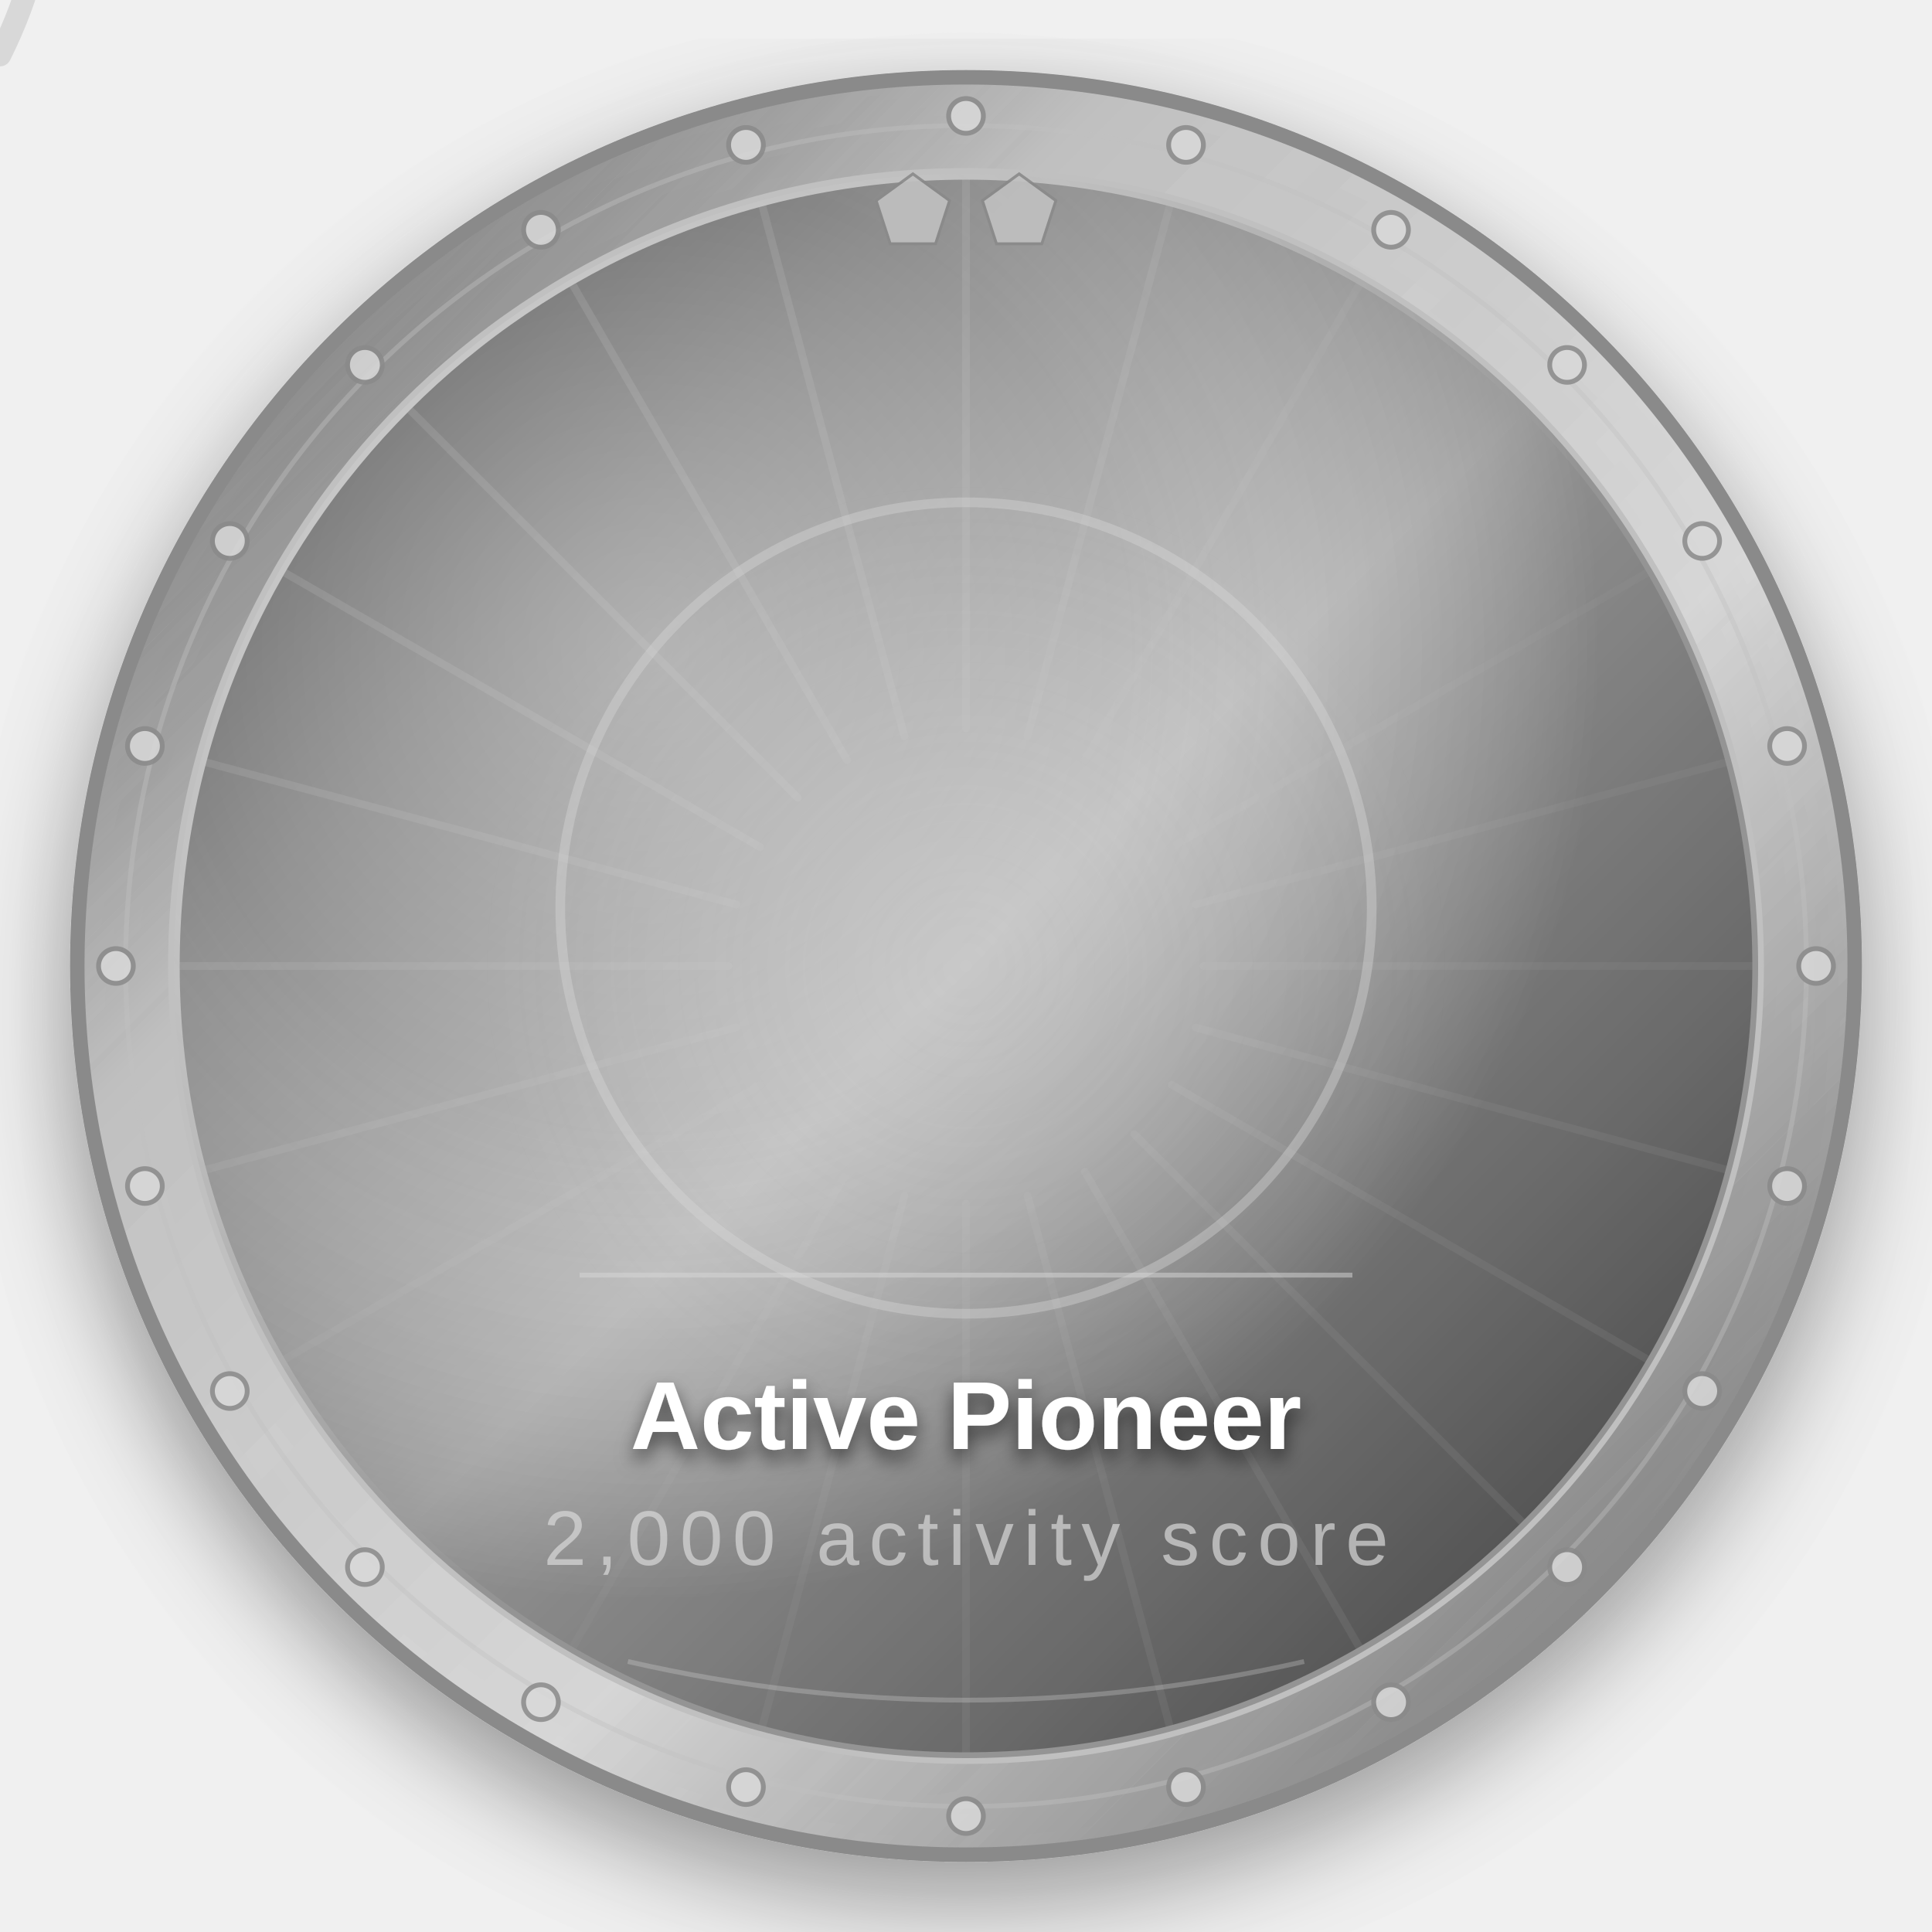
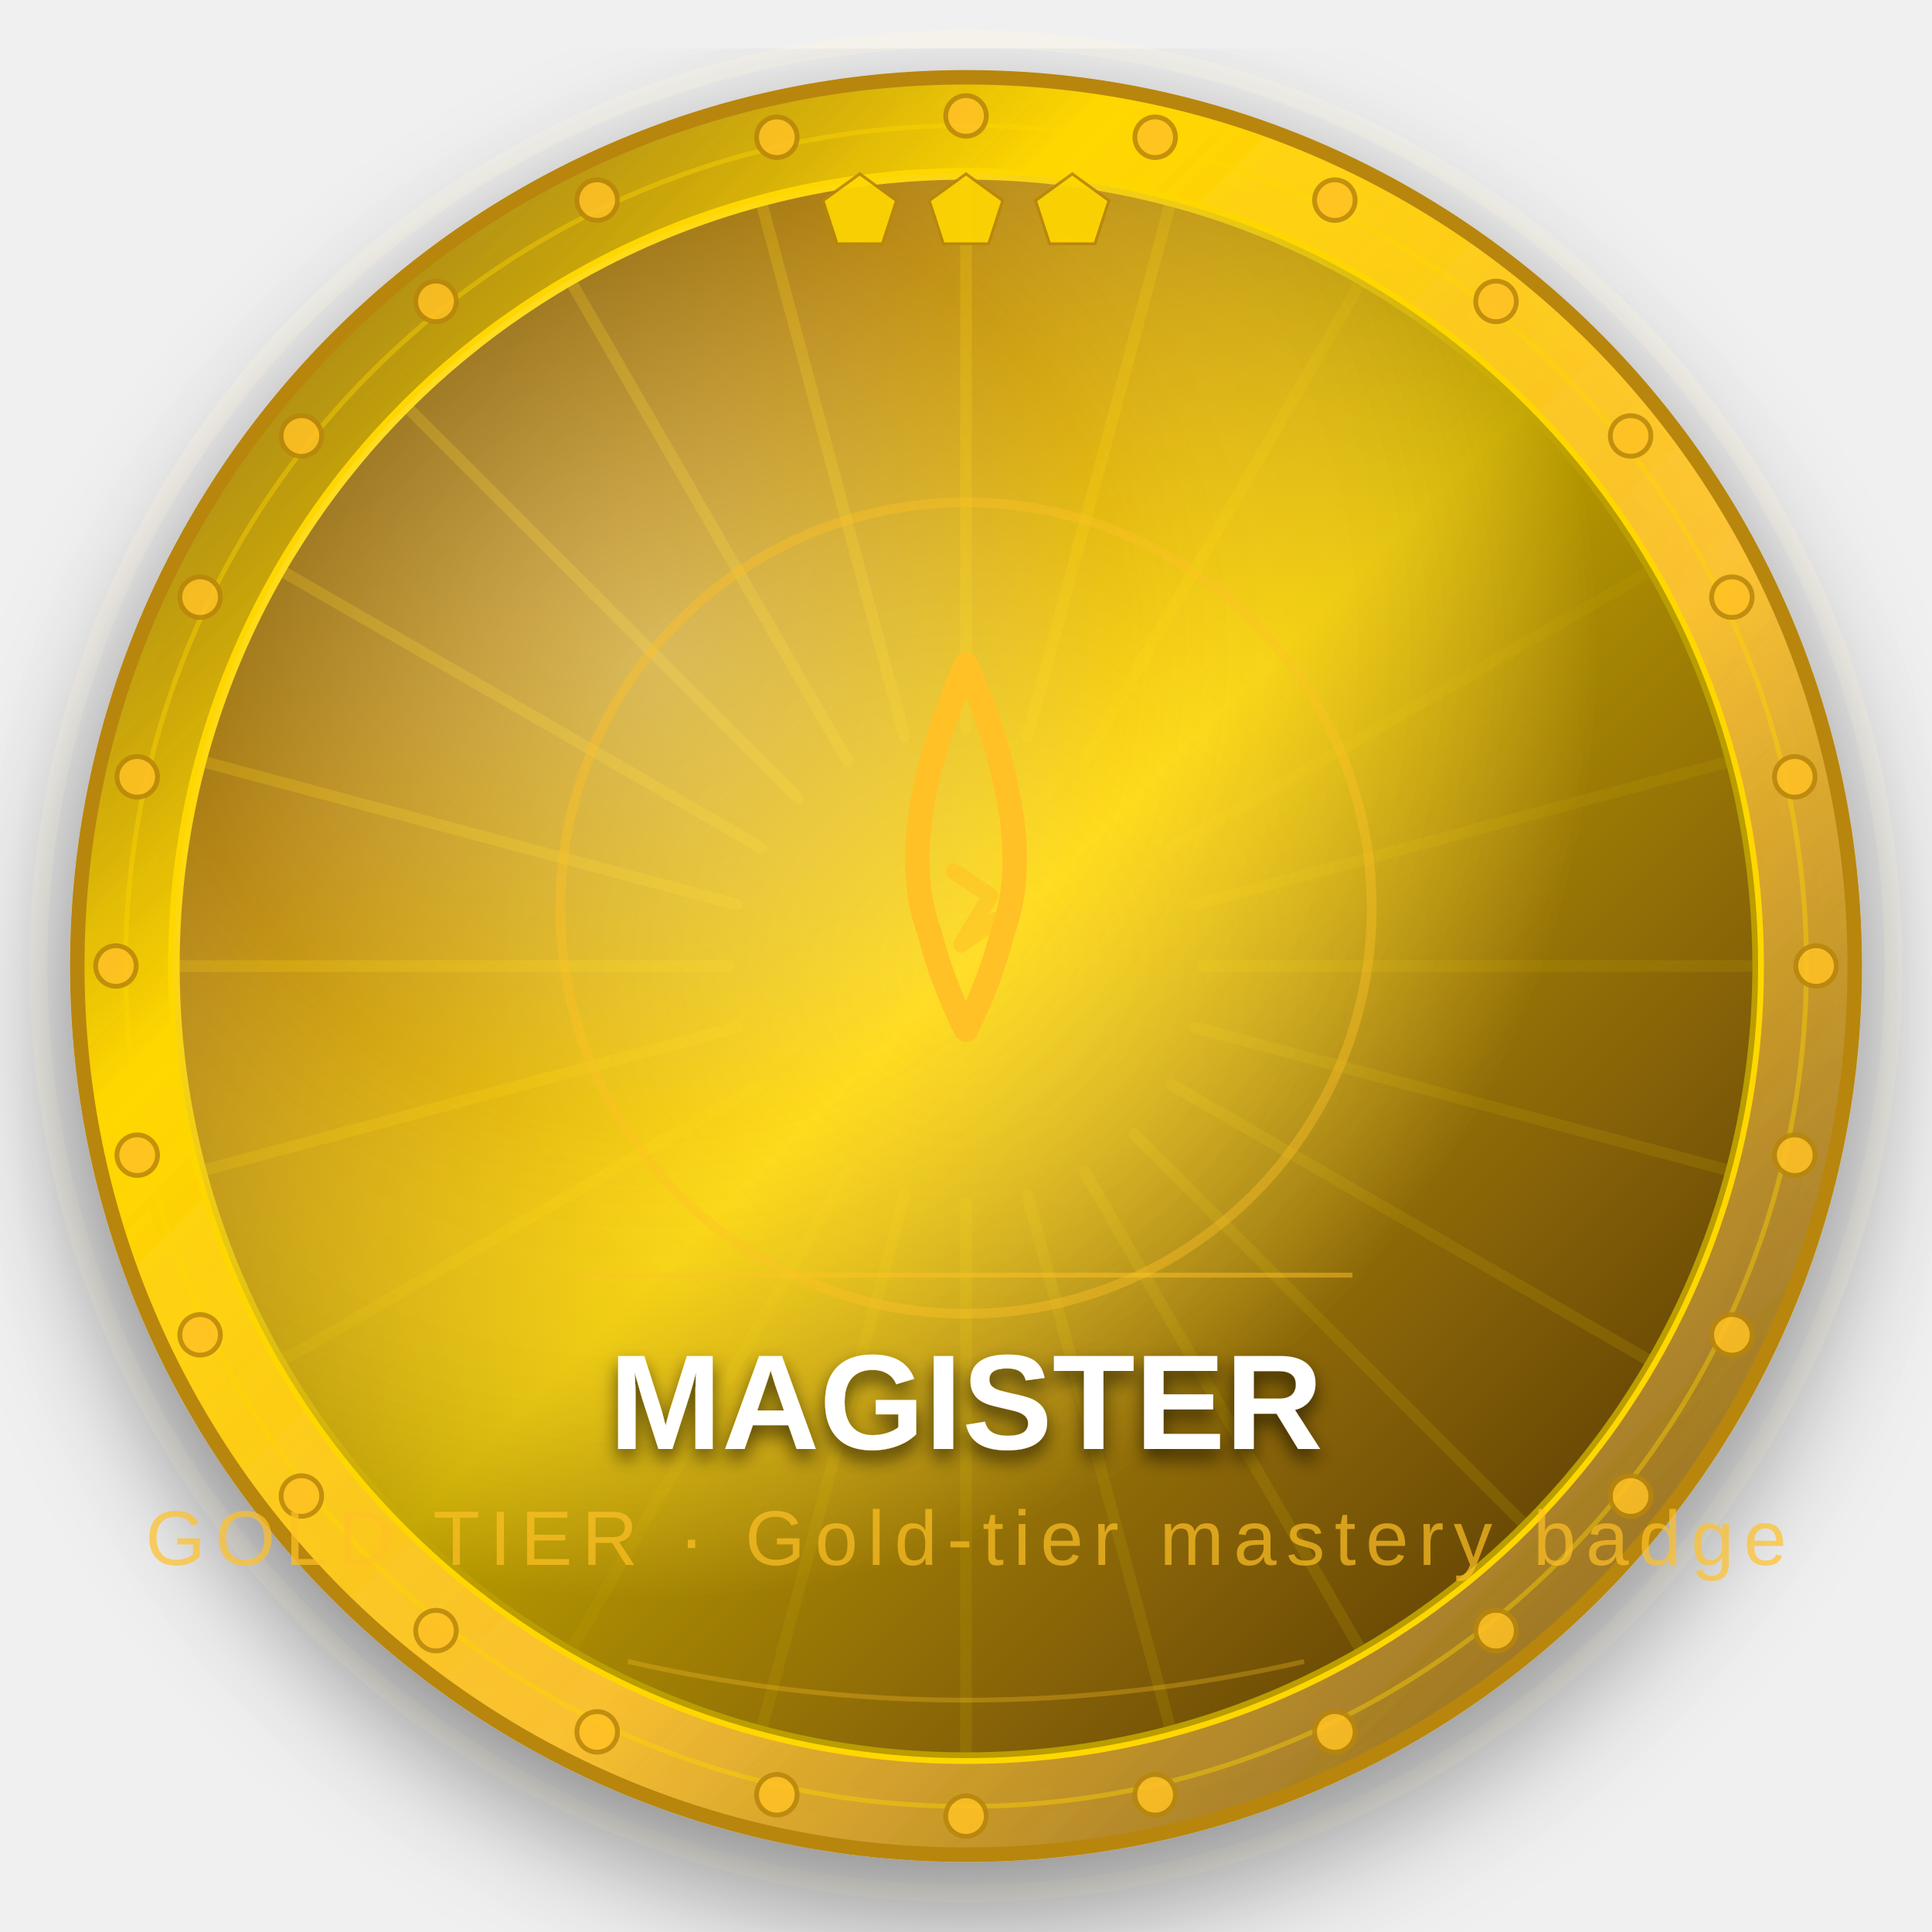
<svg xmlns="http://www.w3.org/2000/svg" viewBox="0 0 200 200" width="200" height="200">
  <defs>
-     <linearGradient id="bg12" x1="0%" y1="0%" x2="100%" y2="100%">
-       <stop offset="0%" style="stop-color:#4A4A4A" />
-       <stop offset="25%" style="stop-color:#8A8A8A" />
-       <stop offset="50%" style="stop-color:#C0C0C0" />
-       <stop offset="75%" style="stop-color:#8A8A8A" />
-       <stop offset="100%" style="stop-color:#4A4A4A" />
+     <linearGradient id="b12" x1="0%" y1="0%" x2="100%" y2="100%">
+       <stop offset="0%" stop-color="#5C3A00" />
+       <stop offset="25%" stop-color="#B8860B" />
+       <stop offset="50%" stop-color="#FFD700" />
+       <stop offset="75%" stop-color="#B8860B" />
+       <stop offset="100%" stop-color="#5C3A00" />
    </linearGradient>
-     <linearGradient id="ring12" x1="0%" y1="0%" x2="100%" y2="100%">
-       <stop offset="0%" style="stop-color:#4A4A4A;stop-opacity:0.8" />
-       <stop offset="30%" style="stop-color:#C0C0C0;stop-opacity:1" />
-       <stop offset="60%" style="stop-color:#D8D8D8;stop-opacity:0.9" />
-       <stop offset="100%" style="stop-color:#4A4A4A;stop-opacity:0.8" />
+     <linearGradient id="r12" x1="0%" y1="0%" x2="100%" y2="100%">
+       <stop offset="0%" stop-color="#5C3A00" stop-opacity="0.8" />
+       <stop offset="30%" stop-color="#FFD700" stop-opacity="1" />
+       <stop offset="60%" stop-color="#FFC125" stop-opacity="0.9" />
+       <stop offset="100%" stop-color="#5C3A00" stop-opacity="0.8" />
    </linearGradient>
-     <radialGradient id="shine12" cx="30%" cy="30%" r="60%">
-       <stop offset="0%" style="stop-color:#fff;stop-opacity:0.28" />
-       <stop offset="50%" style="stop-color:#fff;stop-opacity:0.05" />
-       <stop offset="100%" style="stop-color:#000;stop-opacity:0.23" />
+     <radialGradient id="s12" cx="30%" cy="30%" r="60%">
+       <stop offset="0%" stop-color="#fff" stop-opacity="0.32" />
+       <stop offset="50%" stop-color="#fff" stop-opacity="0.05" />
+       <stop offset="100%" stop-color="#000" stop-opacity="0.27" />
    </radialGradient>
-     <radialGradient id="core12" cx="50%" cy="50%" r="50%">
-       <stop offset="0%" style="stop-color:#E8E8E8;stop-opacity:0.12" />
-       <stop offset="100%" style="stop-color:#E8E8E8;stop-opacity:0" />
+     <radialGradient id="c12" cx="50%" cy="50%" r="50%">
+       <stop offset="0%" stop-color="#FFF8DC" stop-opacity="0.12" />
+       <stop offset="100%" stop-color="#FFF8DC" stop-opacity="0" />
    </radialGradient>
-     <filter id="shadow12" x="-30%" y="-30%" width="160%" height="160%">
-       <feDropShadow dx="0" dy="4" stdDeviation="5" flood-color="#000" flood-opacity="0.4" />
+     <filter id="sh12" x="-30%" y="-30%" width="160%" height="160%">
+       <feDropShadow dx="0" dy="5" stdDeviation="6" flood-color="#000" flood-opacity="0.45" />
    </filter>
  </defs>
-   <circle cx="100" cy="100" r="96" fill="none" stroke="#E8E8E8" stroke-width="1.2" opacity="0.2" filter="url(#shadow12)" />
-   <circle cx="100" cy="100" r="92" fill="url(#ring12)" stroke="#8A8A8A" stroke-width="1.5" filter="url(#shadow12)" />
-   <circle cx="100" cy="100" r="87" fill="none" stroke="#C0C0C0" stroke-width="0.5" opacity="0.4" />
-   <circle cx="100" cy="100" r="82" fill="url(#bg12)" stroke="#C0C0C0" stroke-width="1.2" />
-   <line x1="124.6" y1="100" x2="182" y2="100" stroke="#C0C0C0" stroke-width="0.8" opacity="0.18" stroke-linecap="round" />
-   <line x1="123.762" y1="106.367" x2="179.206" y2="121.223" stroke="#C0C0C0" stroke-width="0.8" opacity="0.18" stroke-linecap="round" />
-   <line x1="121.304" y1="112.3" x2="171.014" y2="141" stroke="#C0C0C0" stroke-width="0.8" opacity="0.18" stroke-linecap="round" />
-   <line x1="117.395" y1="117.395" x2="157.983" y2="157.983" stroke="#C0C0C0" stroke-width="0.8" opacity="0.18" stroke-linecap="round" />
-   <line x1="112.3" y1="121.304" x2="141" y2="171.014" stroke="#C0C0C0" stroke-width="0.8" opacity="0.18" stroke-linecap="round" />
-   <line x1="106.367" y1="123.762" x2="121.223" y2="179.206" stroke="#C0C0C0" stroke-width="0.8" opacity="0.18" stroke-linecap="round" />
-   <line x1="100" y1="124.6" x2="100" y2="182" stroke="#C0C0C0" stroke-width="0.8" opacity="0.18" stroke-linecap="round" />
-   <line x1="93.633" y1="123.762" x2="78.777" y2="179.206" stroke="#C0C0C0" stroke-width="0.8" opacity="0.18" stroke-linecap="round" />
-   <line x1="87.7" y1="121.304" x2="59" y2="171.014" stroke="#C0C0C0" stroke-width="0.8" opacity="0.18" stroke-linecap="round" />
-   <line x1="82.605" y1="117.395" x2="42.017" y2="157.983" stroke="#C0C0C0" stroke-width="0.8" opacity="0.18" stroke-linecap="round" />
-   <line x1="78.696" y1="112.3" x2="28.986" y2="141" stroke="#C0C0C0" stroke-width="0.8" opacity="0.18" stroke-linecap="round" />
-   <line x1="76.238" y1="106.367" x2="20.794" y2="121.223" stroke="#C0C0C0" stroke-width="0.8" opacity="0.18" stroke-linecap="round" />
-   <line x1="75.4" y1="100" x2="18" y2="100" stroke="#C0C0C0" stroke-width="0.8" opacity="0.18" stroke-linecap="round" />
-   <line x1="76.238" y1="93.633" x2="20.794" y2="78.777" stroke="#C0C0C0" stroke-width="0.8" opacity="0.18" stroke-linecap="round" />
-   <line x1="78.696" y1="87.7" x2="28.986" y2="59" stroke="#C0C0C0" stroke-width="0.8" opacity="0.18" stroke-linecap="round" />
-   <line x1="82.605" y1="82.605" x2="42.017" y2="42.017" stroke="#C0C0C0" stroke-width="0.8" opacity="0.18" stroke-linecap="round" />
-   <line x1="87.7" y1="78.696" x2="59" y2="28.986" stroke="#C0C0C0" stroke-width="0.8" opacity="0.18" stroke-linecap="round" />
-   <line x1="93.633" y1="76.238" x2="78.777" y2="20.794" stroke="#C0C0C0" stroke-width="0.8" opacity="0.18" stroke-linecap="round" />
-   <line x1="100" y1="75.4" x2="100" y2="18" stroke="#C0C0C0" stroke-width="0.8" opacity="0.18" stroke-linecap="round" />
-   <line x1="106.367" y1="76.238" x2="121.223" y2="20.794" stroke="#C0C0C0" stroke-width="0.8" opacity="0.18" stroke-linecap="round" />
-   <line x1="112.3" y1="78.696" x2="141" y2="28.986" stroke="#C0C0C0" stroke-width="0.8" opacity="0.18" stroke-linecap="round" />
-   <line x1="117.395" y1="82.605" x2="157.983" y2="42.017" stroke="#C0C0C0" stroke-width="0.8" opacity="0.18" stroke-linecap="round" />
-   <line x1="121.304" y1="87.7" x2="171.014" y2="59" stroke="#C0C0C0" stroke-width="0.8" opacity="0.18" stroke-linecap="round" />
-   <line x1="123.762" y1="93.633" x2="179.206" y2="78.777" stroke="#C0C0C0" stroke-width="0.8" opacity="0.18" stroke-linecap="round" />
-   <circle cx="100" cy="100" r="50" fill="url(#core12)" />
-   <circle cx="100" cy="100" r="82" fill="url(#shine12)" />
-   <circle cx="100" cy="12" r="1.8" fill="#D8D8D8" stroke="#8A8A8A" stroke-width="0.5" opacity="0.85" />
-   <circle cx="122.776" cy="14.999" r="1.8" fill="#D8D8D8" stroke="#8A8A8A" stroke-width="0.5" opacity="0.85" />
-   <circle cx="144" cy="23.79" r="1.8" fill="#D8D8D8" stroke="#8A8A8A" stroke-width="0.5" opacity="0.85" />
-   <circle cx="162.225" cy="37.775" r="1.8" fill="#D8D8D8" stroke="#8A8A8A" stroke-width="0.5" opacity="0.85" />
-   <circle cx="176.21" cy="56" r="1.8" fill="#D8D8D8" stroke="#8A8A8A" stroke-width="0.5" opacity="0.85" />
-   <circle cx="185.001" cy="77.224" r="1.8" fill="#D8D8D8" stroke="#8A8A8A" stroke-width="0.5" opacity="0.85" />
-   <circle cx="188" cy="100" r="1.8" fill="#D8D8D8" stroke="#8A8A8A" stroke-width="0.5" opacity="0.85" />
-   <circle cx="185.001" cy="122.776" r="1.8" fill="#D8D8D8" stroke="#8A8A8A" stroke-width="0.5" opacity="0.85" />
-   <circle cx="176.21" cy="144" r="1.8" fill="#D8D8D8" stroke="#8A8A8A" stroke-width="0.5" opacity="0.85" />
-   <circle cx="162.225" cy="162.225" r="1.8" fill="#D8D8D8" stroke="#8A8A8A" stroke-width="0.5" opacity="0.85" />
-   <circle cx="144" cy="176.21" r="1.8" fill="#D8D8D8" stroke="#8A8A8A" stroke-width="0.5" opacity="0.85" />
-   <circle cx="122.776" cy="185.001" r="1.8" fill="#D8D8D8" stroke="#8A8A8A" stroke-width="0.5" opacity="0.85" />
-   <circle cx="100" cy="188" r="1.8" fill="#D8D8D8" stroke="#8A8A8A" stroke-width="0.5" opacity="0.85" />
-   <circle cx="77.224" cy="185.001" r="1.8" fill="#D8D8D8" stroke="#8A8A8A" stroke-width="0.5" opacity="0.85" />
-   <circle cx="56" cy="176.21" r="1.8" fill="#D8D8D8" stroke="#8A8A8A" stroke-width="0.5" opacity="0.85" />
-   <circle cx="37.775" cy="162.225" r="1.8" fill="#D8D8D8" stroke="#8A8A8A" stroke-width="0.5" opacity="0.85" />
-   <circle cx="23.79" cy="144" r="1.8" fill="#D8D8D8" stroke="#8A8A8A" stroke-width="0.5" opacity="0.85" />
-   <circle cx="14.999" cy="122.776" r="1.8" fill="#D8D8D8" stroke="#8A8A8A" stroke-width="0.5" opacity="0.85" />
-   <circle cx="12" cy="100" r="1.8" fill="#D8D8D8" stroke="#8A8A8A" stroke-width="0.5" opacity="0.85" />
-   <circle cx="14.999" cy="77.224" r="1.8" fill="#D8D8D8" stroke="#8A8A8A" stroke-width="0.5" opacity="0.85" />
-   <circle cx="23.79" cy="56" r="1.8" fill="#D8D8D8" stroke="#8A8A8A" stroke-width="0.5" opacity="0.85" />
-   <circle cx="37.775" cy="37.775" r="1.8" fill="#D8D8D8" stroke="#8A8A8A" stroke-width="0.5" opacity="0.85" />
-   <circle cx="56" cy="23.79" r="1.8" fill="#D8D8D8" stroke="#8A8A8A" stroke-width="0.5" opacity="0.85" />
-   <circle cx="77.224" cy="14.999" r="1.8" fill="#D8D8D8" stroke="#8A8A8A" stroke-width="0.5" opacity="0.85" />
-   <polygon points="94.5,18 98.304,20.764 96.851,25.236 92.149,25.236 90.696,20.764" fill="#C0C0C0" stroke="#8A8A8A" stroke-width="0.3" opacity="0.9" />
-   <polygon points="105.5,18 109.304,20.764 107.851,25.236 103.149,25.236 101.696,20.764" fill="#C0C0C0" stroke="#8A8A8A" stroke-width="0.3" opacity="0.9" />
-   <circle cx="100" cy="94" r="42" fill="none" stroke="#D8D8D8" stroke-width="1" opacity="0.4" />
+   <circle cx="100" cy="100" r="96" fill="none" stroke="#FFF8DC" stroke-width="1.8" opacity="0.25" filter="url(#sh12)" />
+   <circle cx="100" cy="100" r="92" fill="url(#r12)" stroke="#B8860B" stroke-width="1.5" filter="url(#sh12)" />
+   <circle cx="100" cy="100" r="87" fill="none" stroke="#FFD700" stroke-width="0.5" opacity="0.4" />
+   <circle cx="100" cy="100" r="82" fill="url(#b12)" stroke="#FFD700" stroke-width="1.2" />
+   <line x1="124.6" y1="100" x2="182" y2="100" stroke="#FFD700" stroke-width="1.2" opacity="0.22" stroke-linecap="round" />
+   <line x1="123.762" y1="106.367" x2="179.206" y2="121.223" stroke="#FFD700" stroke-width="1.2" opacity="0.22" stroke-linecap="round" />
+   <line x1="121.304" y1="112.3" x2="171.014" y2="141" stroke="#FFD700" stroke-width="1.2" opacity="0.22" stroke-linecap="round" />
+   <line x1="117.395" y1="117.395" x2="157.983" y2="157.983" stroke="#FFD700" stroke-width="1.2" opacity="0.22" stroke-linecap="round" />
+   <line x1="112.3" y1="121.304" x2="141" y2="171.014" stroke="#FFD700" stroke-width="1.2" opacity="0.22" stroke-linecap="round" />
+   <line x1="106.367" y1="123.762" x2="121.223" y2="179.206" stroke="#FFD700" stroke-width="1.2" opacity="0.22" stroke-linecap="round" />
+   <line x1="100" y1="124.6" x2="100" y2="182" stroke="#FFD700" stroke-width="1.2" opacity="0.22" stroke-linecap="round" />
+   <line x1="93.633" y1="123.762" x2="78.777" y2="179.206" stroke="#FFD700" stroke-width="1.2" opacity="0.22" stroke-linecap="round" />
+   <line x1="87.7" y1="121.304" x2="59" y2="171.014" stroke="#FFD700" stroke-width="1.2" opacity="0.22" stroke-linecap="round" />
+   <line x1="82.605" y1="117.395" x2="42.017" y2="157.983" stroke="#FFD700" stroke-width="1.2" opacity="0.22" stroke-linecap="round" />
+   <line x1="78.696" y1="112.3" x2="28.986" y2="141" stroke="#FFD700" stroke-width="1.2" opacity="0.22" stroke-linecap="round" />
+   <line x1="76.238" y1="106.367" x2="20.794" y2="121.223" stroke="#FFD700" stroke-width="1.2" opacity="0.22" stroke-linecap="round" />
+   <line x1="75.4" y1="100" x2="18" y2="100" stroke="#FFD700" stroke-width="1.2" opacity="0.22" stroke-linecap="round" />
+   <line x1="76.238" y1="93.633" x2="20.794" y2="78.777" stroke="#FFD700" stroke-width="1.2" opacity="0.22" stroke-linecap="round" />
+   <line x1="78.696" y1="87.7" x2="28.986" y2="59" stroke="#FFD700" stroke-width="1.2" opacity="0.22" stroke-linecap="round" />
+   <line x1="82.605" y1="82.605" x2="42.017" y2="42.017" stroke="#FFD700" stroke-width="1.2" opacity="0.22" stroke-linecap="round" />
+   <line x1="87.7" y1="78.696" x2="59" y2="28.986" stroke="#FFD700" stroke-width="1.2" opacity="0.22" stroke-linecap="round" />
+   <line x1="93.633" y1="76.238" x2="78.777" y2="20.794" stroke="#FFD700" stroke-width="1.2" opacity="0.22" stroke-linecap="round" />
+   <line x1="100" y1="75.4" x2="100" y2="18" stroke="#FFD700" stroke-width="1.2" opacity="0.22" stroke-linecap="round" />
+   <line x1="106.367" y1="76.238" x2="121.223" y2="20.794" stroke="#FFD700" stroke-width="1.2" opacity="0.22" stroke-linecap="round" />
+   <line x1="112.3" y1="78.696" x2="141" y2="28.986" stroke="#FFD700" stroke-width="1.2" opacity="0.22" stroke-linecap="round" />
+   <line x1="117.395" y1="82.605" x2="157.983" y2="42.017" stroke="#FFD700" stroke-width="1.2" opacity="0.22" stroke-linecap="round" />
+   <line x1="121.304" y1="87.7" x2="171.014" y2="59" stroke="#FFD700" stroke-width="1.2" opacity="0.22" stroke-linecap="round" />
+   <line x1="123.762" y1="93.633" x2="179.206" y2="78.777" stroke="#FFD700" stroke-width="1.2" opacity="0.22" stroke-linecap="round" />
+   <circle cx="100" cy="100" r="50" fill="url(#c12)" />
+   <circle cx="100" cy="100" r="82" fill="url(#s12)" />
+   <circle cx="100" cy="12" r="2.1" fill="#FFC125" stroke="#B8860B" stroke-width="0.5" opacity="0.85" />
+   <circle cx="119.582" cy="14.206" r="2.1" fill="#FFC125" stroke="#B8860B" stroke-width="0.5" opacity="0.85" />
+   <circle cx="138.182" cy="20.715" r="2.1" fill="#FFC125" stroke="#B8860B" stroke-width="0.5" opacity="0.85" />
+   <circle cx="154.867" cy="31.199" r="2.1" fill="#FFC125" stroke="#B8860B" stroke-width="0.5" opacity="0.85" />
+   <circle cx="168.801" cy="45.133" r="2.1" fill="#FFC125" stroke="#B8860B" stroke-width="0.5" opacity="0.85" />
+   <circle cx="179.285" cy="61.818" r="2.1" fill="#FFC125" stroke="#B8860B" stroke-width="0.5" opacity="0.85" />
+   <circle cx="185.794" cy="80.418" r="2.1" fill="#FFC125" stroke="#B8860B" stroke-width="0.5" opacity="0.85" />
+   <circle cx="188" cy="100" r="2.1" fill="#FFC125" stroke="#B8860B" stroke-width="0.5" opacity="0.85" />
+   <circle cx="185.794" cy="119.582" r="2.1" fill="#FFC125" stroke="#B8860B" stroke-width="0.5" opacity="0.85" />
+   <circle cx="179.285" cy="138.182" r="2.1" fill="#FFC125" stroke="#B8860B" stroke-width="0.5" opacity="0.85" />
+   <circle cx="168.801" cy="154.867" r="2.1" fill="#FFC125" stroke="#B8860B" stroke-width="0.5" opacity="0.85" />
+   <circle cx="154.867" cy="168.801" r="2.1" fill="#FFC125" stroke="#B8860B" stroke-width="0.5" opacity="0.85" />
+   <circle cx="138.182" cy="179.285" r="2.1" fill="#FFC125" stroke="#B8860B" stroke-width="0.5" opacity="0.85" />
+   <circle cx="119.582" cy="185.794" r="2.1" fill="#FFC125" stroke="#B8860B" stroke-width="0.5" opacity="0.85" />
+   <circle cx="100" cy="188" r="2.1" fill="#FFC125" stroke="#B8860B" stroke-width="0.5" opacity="0.85" />
+   <circle cx="80.418" cy="185.794" r="2.1" fill="#FFC125" stroke="#B8860B" stroke-width="0.5" opacity="0.85" />
+   <circle cx="61.818" cy="179.285" r="2.1" fill="#FFC125" stroke="#B8860B" stroke-width="0.5" opacity="0.85" />
+   <circle cx="45.133" cy="168.801" r="2.1" fill="#FFC125" stroke="#B8860B" stroke-width="0.5" opacity="0.85" />
+   <circle cx="31.199" cy="154.867" r="2.1" fill="#FFC125" stroke="#B8860B" stroke-width="0.5" opacity="0.85" />
+   <circle cx="20.715" cy="138.182" r="2.1" fill="#FFC125" stroke="#B8860B" stroke-width="0.5" opacity="0.85" />
+   <circle cx="14.206" cy="119.582" r="2.1" fill="#FFC125" stroke="#B8860B" stroke-width="0.5" opacity="0.85" />
+   <circle cx="12" cy="100" r="2.1" fill="#FFC125" stroke="#B8860B" stroke-width="0.5" opacity="0.85" />
+   <circle cx="14.206" cy="80.418" r="2.1" fill="#FFC125" stroke="#B8860B" stroke-width="0.5" opacity="0.85" />
+   <circle cx="20.715" cy="61.818" r="2.1" fill="#FFC125" stroke="#B8860B" stroke-width="0.5" opacity="0.85" />
+   <circle cx="31.199" cy="45.133" r="2.1" fill="#FFC125" stroke="#B8860B" stroke-width="0.5" opacity="0.85" />
+   <circle cx="45.133" cy="31.199" r="2.1" fill="#FFC125" stroke="#B8860B" stroke-width="0.5" opacity="0.85" />
+   <circle cx="61.818" cy="20.715" r="2.1" fill="#FFC125" stroke="#B8860B" stroke-width="0.5" opacity="0.85" />
+   <circle cx="80.418" cy="14.206" r="2.1" fill="#FFC125" stroke="#B8860B" stroke-width="0.5" opacity="0.85" />
+   <polygon points="89,18 92.804,20.764 91.351,25.236 86.649,25.236 85.196,20.764" fill="#FFD700" stroke="#B8860B" stroke-width="0.3" opacity="0.9" />
+   <polygon points="100,18 103.804,20.764 102.351,25.236 97.649,25.236 96.196,20.764" fill="#FFD700" stroke="#B8860B" stroke-width="0.3" opacity="0.9" />
+   <polygon points="111,18 114.804,20.764 113.351,25.236 108.649,25.236 107.196,20.764" fill="#FFD700" stroke="#B8860B" stroke-width="0.3" opacity="0.9" />
+   <circle cx="100" cy="94" r="42" fill="none" stroke="#FFC125" stroke-width="1" opacity="0.4" />
  <g>
-     <g transform="translate(0,-6)">
-       <path d="M0 -23.4 Q7.02 -7.02 3.51 2.34 Q2.34 7.02 0 11.7 Q-2.34 7.02 -3.51 2.34 Q-7.02 -7.02 0 -23.4Z" fill="none" stroke="#D8D8D8" stroke-width="2.34" stroke-linejoin="round" />
-       <path d="M-1.17 -3.51 L2.34 -1.17 L-0.468 3.51 L2.808 1.17" fill="none" stroke="#D8D8D8" stroke-width="1.56" stroke-linecap="round" stroke-linejoin="round" opacity="0.6" />
+     <g transform="translate(100,94)">
+       <path d="M0 -25.2 Q7.56 -7.56 3.78 2.52 Q2.52 7.56 0 12.6 Q-2.52 7.56 -3.78 2.52 Q-7.56 -7.56 0 -25.2Z" fill="none" stroke="#FFC125" stroke-width="2.52" stroke-linejoin="round" />
+       <path d="M-1.26 -3.78 L2.52 -1.26 L-0.504 3.78 L3.024 1.26" fill="none" stroke="#FFC125" stroke-width="1.68" stroke-linecap="round" stroke-linejoin="round" opacity="0.6" />
    </g>
  </g>
-   <line x1="60" y1="132" x2="140" y2="132" stroke="#D8D8D8" stroke-width="0.5" opacity="0.5" />
-   <text x="100" y="150" text-anchor="middle" font-size="10" font-weight="bold" fill="#fff" font-family="Arial,sans-serif" filter="drop-shadow(0 1px 1px rgba(0,0,0,0.6))">Active Pioneer</text>
-   <text x="100" y="162" text-anchor="middle" font-size="8" fill="#D8D8D8" opacity="0.7" font-family="Arial,sans-serif" letter-spacing="1">2,000 activity score</text>
-   <path d="M65 172 Q100 180 135 172" fill="none" stroke="#D8D8D8" stroke-width="0.5" opacity="0.3" />
+   <line x1="60" y1="132" x2="140" y2="132" stroke="#FFC125" stroke-width="0.5" opacity="0.5" />
+   <text x="100" y="150" text-anchor="middle" font-size="14" font-weight="bold" fill="#fff" font-family="Arial,sans-serif" filter="drop-shadow(0 1px 1px rgba(0,0,0,0.6))">MAGISTER</text>
+   <text x="100" y="162" text-anchor="middle" font-size="8" fill="#FFC125" opacity="0.7" font-family="Arial,sans-serif" letter-spacing="1">GOLD TIER · Gold-tier mastery badge</text>
+   <path d="M65 172 Q100 180 135 172" fill="none" stroke="#FFC125" stroke-width="0.5" opacity="0.3" />
</svg>
